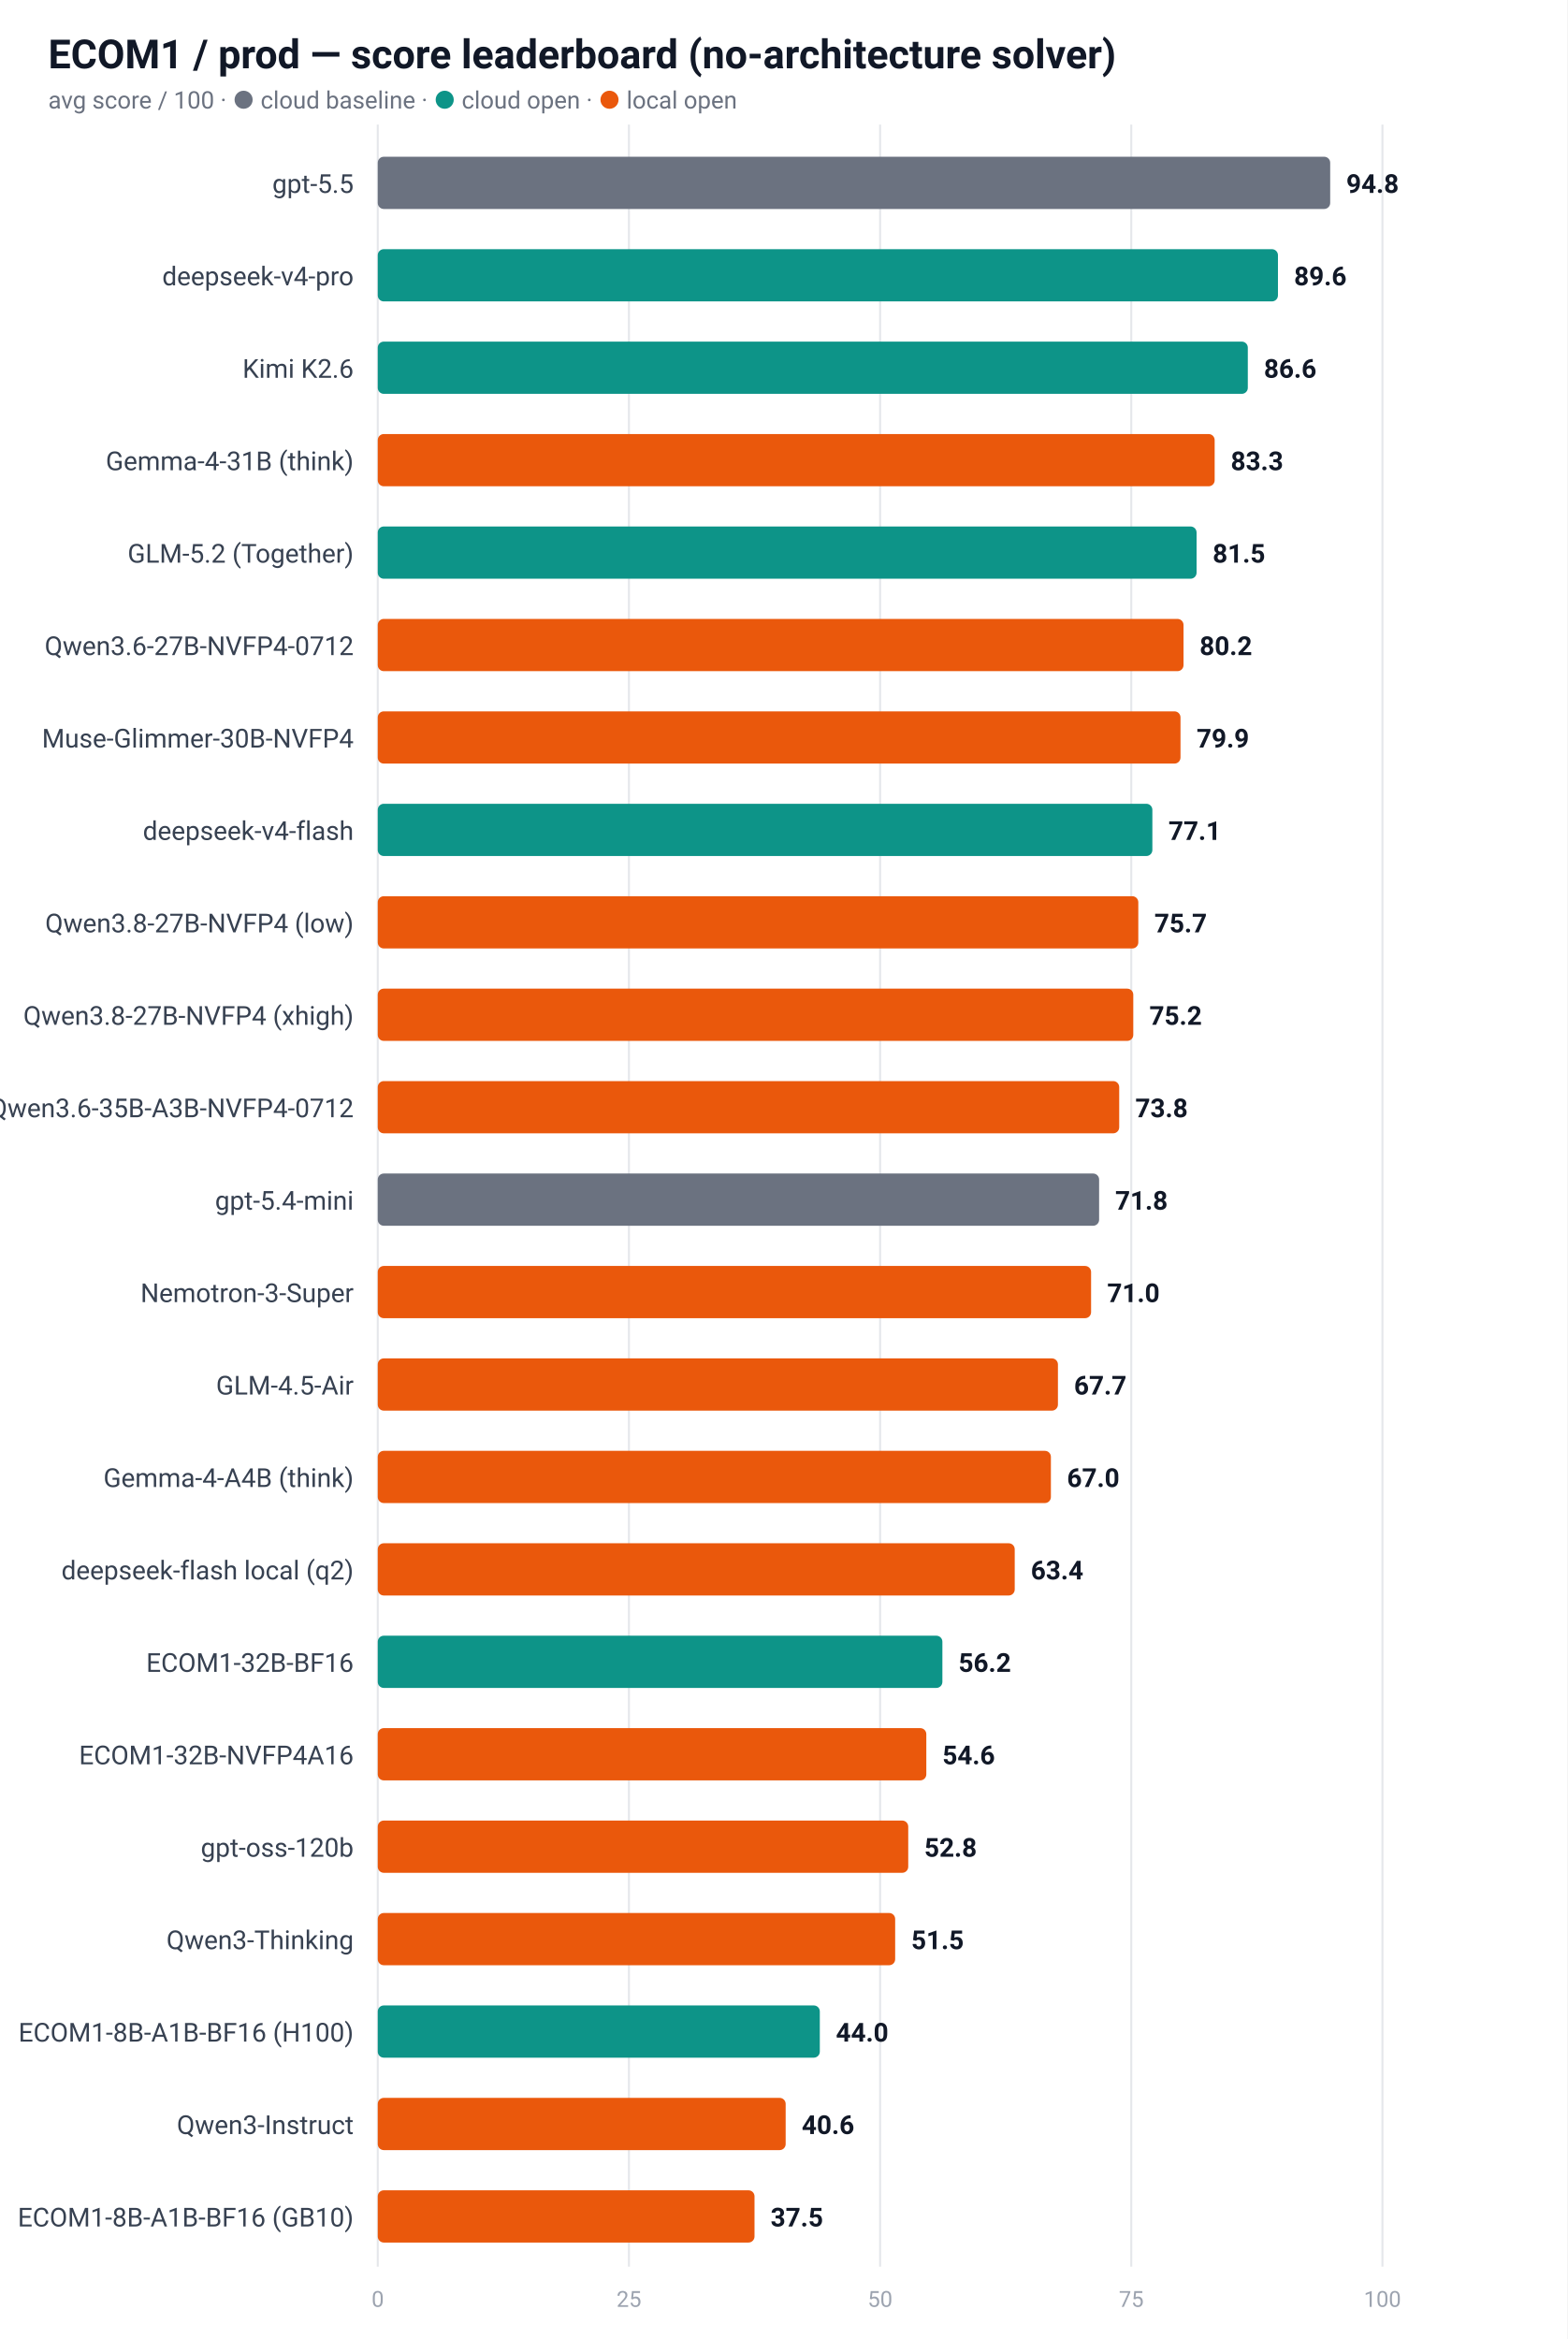
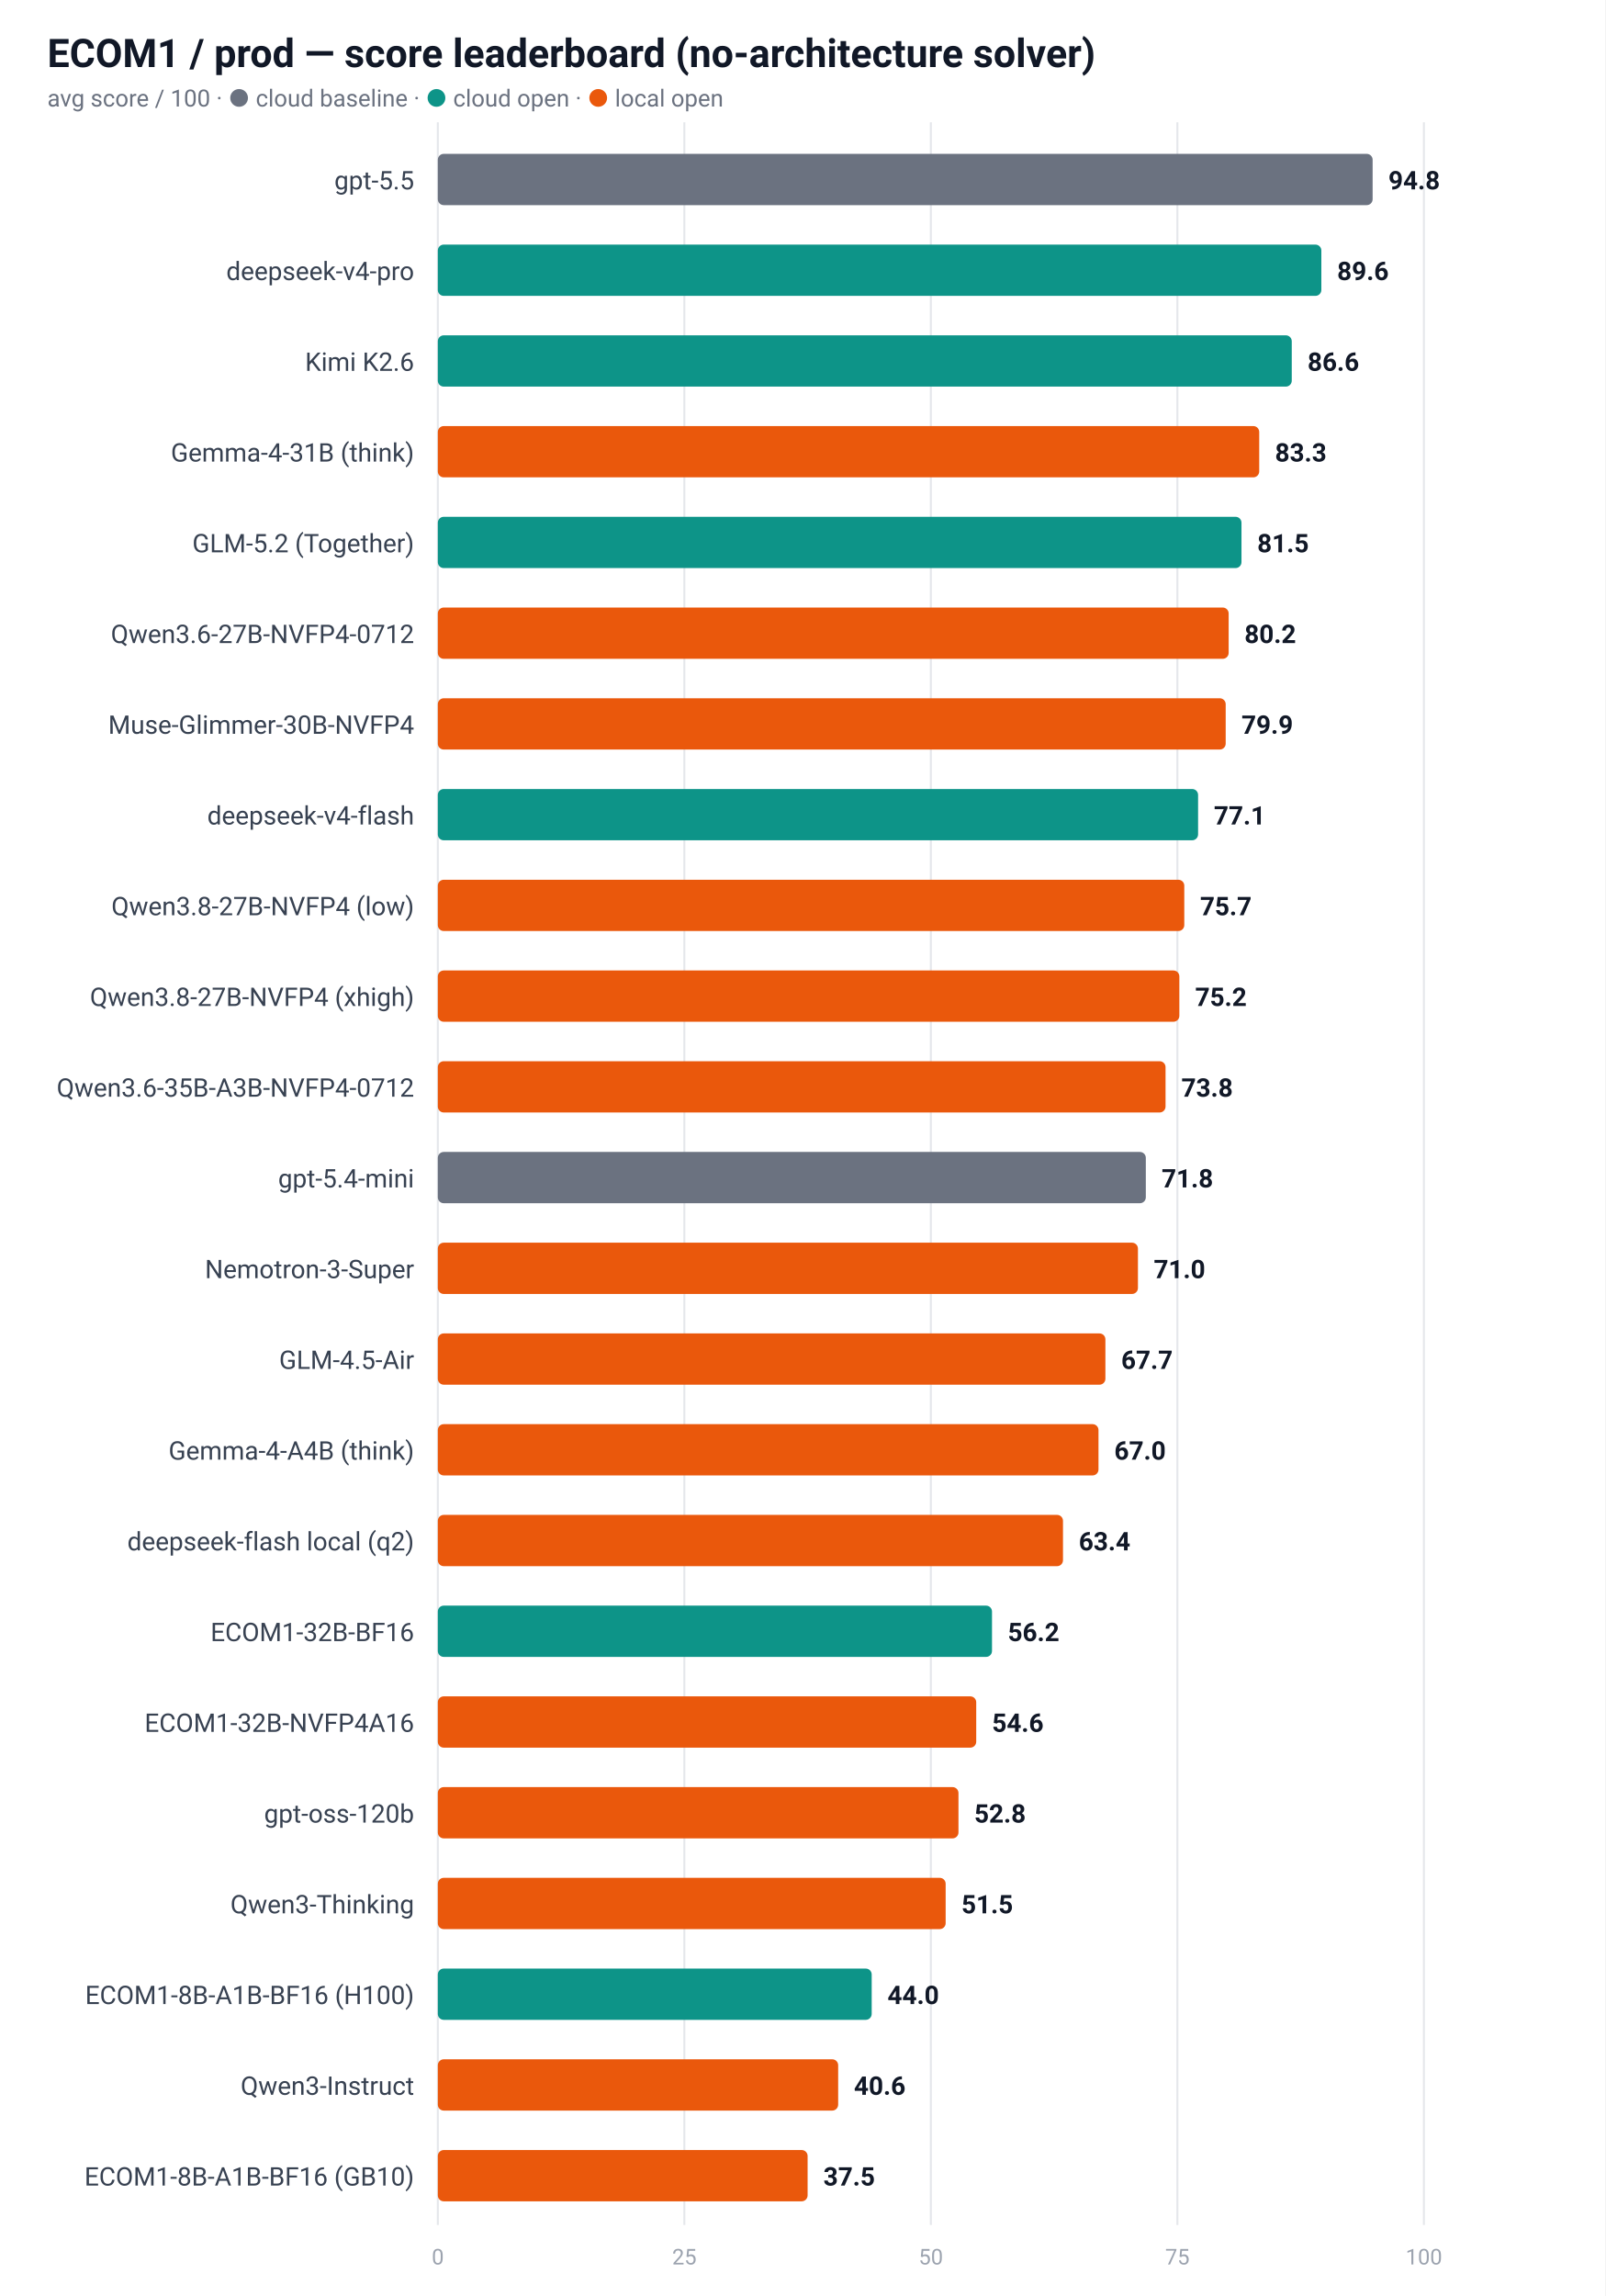
- <svg xmlns="http://www.w3.org/2000/svg" width="780" height="1164" font-family="-apple-system,Segoe UI,Roboto,sans-serif">
-   <rect width="780" height="1164" fill="#ffffff" />
+ <svg xmlns="http://www.w3.org/2000/svg" width="814" height="1164" font-family="-apple-system,Segoe UI,Roboto,sans-serif">
+   <rect width="814" height="1164" fill="#ffffff" />
  <text x="24" y="34" font-size="20" font-weight="700" fill="#111827">ECOM1 / prod — score leaderboard (no-architecture solver)</text>
  <text x="24" y="54" font-size="12" fill="#6b7280">avg score / 100 · <tspan fill="#6b7280">●</tspan> cloud baseline · <tspan fill="#0d9488">●</tspan> cloud open · <tspan fill="#ea580c">●</tspan> local open</text>
-   <line x1="188" y1="62" x2="188" y2="1128" stroke="#e5e7eb" />
-   <text x="188" y="1148" font-size="11" fill="#9ca3af" text-anchor="middle">0</text>
-   <line x1="313" y1="62" x2="313" y2="1128" stroke="#e5e7eb" />
-   <text x="313" y="1148" font-size="11" fill="#9ca3af" text-anchor="middle">25</text>
-   <line x1="438" y1="62" x2="438" y2="1128" stroke="#e5e7eb" />
-   <text x="438" y="1148" font-size="11" fill="#9ca3af" text-anchor="middle">50</text>
-   <line x1="563" y1="62" x2="563" y2="1128" stroke="#e5e7eb" />
-   <text x="563" y="1148" font-size="11" fill="#9ca3af" text-anchor="middle">75</text>
-   <line x1="688" y1="62" x2="688" y2="1128" stroke="#e5e7eb" />
-   <text x="688" y="1148" font-size="11" fill="#9ca3af" text-anchor="middle">100</text>
-   <text x="176" y="96" font-size="13" fill="#374151" text-anchor="end">gpt-5.5</text>
-   <rect x="188" y="78" width="474" height="26" rx="3" fill="#6b7280" />
-   <text x="670" y="96" font-size="13" font-weight="700" fill="#111827">94.8</text>
-   <text x="176" y="142" font-size="13" fill="#374151" text-anchor="end">deepseek-v4-pro</text>
-   <rect x="188" y="124" width="448" height="26" rx="3" fill="#0d9488" />
-   <text x="644" y="142" font-size="13" font-weight="700" fill="#111827">89.6</text>
-   <text x="176" y="188" font-size="13" fill="#374151" text-anchor="end">Kimi K2.6</text>
-   <rect x="188" y="170" width="433" height="26" rx="3" fill="#0d9488" />
-   <text x="629" y="188" font-size="13" font-weight="700" fill="#111827">86.6</text>
-   <text x="176" y="234" font-size="13" fill="#374151" text-anchor="end">Gemma-4-31B (think)</text>
-   <rect x="188" y="216" width="416.5" height="26" rx="3" fill="#ea580c" />
-   <text x="612.5" y="234" font-size="13" font-weight="700" fill="#111827">83.3</text>
-   <text x="176" y="280" font-size="13" fill="#374151" text-anchor="end">GLM-5.2 (Together)</text>
-   <rect x="188" y="262" width="407.5" height="26" rx="3" fill="#0d9488" />
-   <text x="603.5" y="280" font-size="13" font-weight="700" fill="#111827">81.5</text>
-   <text x="176" y="326" font-size="13" fill="#374151" text-anchor="end">Qwen3.6-27B-NVFP4-0712</text>
-   <rect x="188" y="308" width="401" height="26" rx="3" fill="#ea580c" />
-   <text x="597" y="326" font-size="13" font-weight="700" fill="#111827">80.2</text>
-   <text x="176" y="372" font-size="13" fill="#374151" text-anchor="end">Muse-Glimmer-30B-NVFP4</text>
-   <rect x="188" y="354" width="399.5" height="26" rx="3" fill="#ea580c" />
-   <text x="595.5" y="372" font-size="13" font-weight="700" fill="#111827">79.9</text>
-   <text x="176" y="418" font-size="13" fill="#374151" text-anchor="end">deepseek-v4-flash</text>
-   <rect x="188" y="400" width="385.5" height="26" rx="3" fill="#0d9488" />
-   <text x="581.5" y="418" font-size="13" font-weight="700" fill="#111827">77.1</text>
-   <text x="176" y="464" font-size="13" fill="#374151" text-anchor="end">Qwen3.8-27B-NVFP4 (low)</text>
-   <rect x="188" y="446" width="378.5" height="26" rx="3" fill="#ea580c" />
-   <text x="574.5" y="464" font-size="13" font-weight="700" fill="#111827">75.7</text>
-   <text x="176" y="510" font-size="13" fill="#374151" text-anchor="end">Qwen3.8-27B-NVFP4 (xhigh)</text>
-   <rect x="188" y="492" width="376" height="26" rx="3" fill="#ea580c" />
-   <text x="572" y="510" font-size="13" font-weight="700" fill="#111827">75.2</text>
-   <text x="176" y="556" font-size="13" fill="#374151" text-anchor="end">Qwen3.6-35B-A3B-NVFP4-0712</text>
-   <rect x="188" y="538" width="369" height="26" rx="3" fill="#ea580c" />
-   <text x="565" y="556" font-size="13" font-weight="700" fill="#111827">73.8</text>
-   <text x="176" y="602" font-size="13" fill="#374151" text-anchor="end">gpt-5.4-mini</text>
-   <rect x="188" y="584" width="359" height="26" rx="3" fill="#6b7280" />
-   <text x="555" y="602" font-size="13" font-weight="700" fill="#111827">71.8</text>
-   <text x="176" y="648" font-size="13" fill="#374151" text-anchor="end">Nemotron-3-Super</text>
-   <rect x="188" y="630" width="355" height="26" rx="3" fill="#ea580c" />
-   <text x="551" y="648" font-size="13" font-weight="700" fill="#111827">71.0</text>
-   <text x="176" y="694" font-size="13" fill="#374151" text-anchor="end">GLM-4.5-Air</text>
-   <rect x="188" y="676" width="338.5" height="26" rx="3" fill="#ea580c" />
-   <text x="534.5" y="694" font-size="13" font-weight="700" fill="#111827">67.7</text>
-   <text x="176" y="740" font-size="13" fill="#374151" text-anchor="end">Gemma-4-A4B (think)</text>
-   <rect x="188" y="722" width="335" height="26" rx="3" fill="#ea580c" />
-   <text x="531" y="740" font-size="13" font-weight="700" fill="#111827">67.0</text>
-   <text x="176" y="786" font-size="13" fill="#374151" text-anchor="end">deepseek-flash local (q2)</text>
-   <rect x="188" y="768" width="317" height="26" rx="3" fill="#ea580c" />
-   <text x="513" y="786" font-size="13" font-weight="700" fill="#111827">63.4</text>
-   <text x="176" y="832" font-size="13" fill="#374151" text-anchor="end">ECOM1-32B-BF16</text>
-   <rect x="188" y="814" width="281" height="26" rx="3" fill="#0d9488" />
-   <text x="477" y="832" font-size="13" font-weight="700" fill="#111827">56.2</text>
-   <text x="176" y="878" font-size="13" fill="#374151" text-anchor="end">ECOM1-32B-NVFP4A16</text>
-   <rect x="188" y="860" width="273" height="26" rx="3" fill="#ea580c" />
-   <text x="469" y="878" font-size="13" font-weight="700" fill="#111827">54.6</text>
-   <text x="176" y="924" font-size="13" fill="#374151" text-anchor="end">gpt-oss-120b</text>
-   <rect x="188" y="906" width="264" height="26" rx="3" fill="#ea580c" />
-   <text x="460" y="924" font-size="13" font-weight="700" fill="#111827">52.8</text>
-   <text x="176" y="970" font-size="13" fill="#374151" text-anchor="end">Qwen3-Thinking</text>
-   <rect x="188" y="952" width="257.5" height="26" rx="3" fill="#ea580c" />
-   <text x="453.5" y="970" font-size="13" font-weight="700" fill="#111827">51.5</text>
-   <text x="176" y="1016" font-size="13" fill="#374151" text-anchor="end">ECOM1-8B-A1B-BF16 (H100)</text>
-   <rect x="188" y="998" width="220" height="26" rx="3" fill="#0d9488" />
-   <text x="416" y="1016" font-size="13" font-weight="700" fill="#111827">44.0</text>
-   <text x="176" y="1062" font-size="13" fill="#374151" text-anchor="end">Qwen3-Instruct</text>
-   <rect x="188" y="1044" width="203" height="26" rx="3" fill="#ea580c" />
-   <text x="399" y="1062" font-size="13" font-weight="700" fill="#111827">40.6</text>
-   <text x="176" y="1108" font-size="13" fill="#374151" text-anchor="end">ECOM1-8B-A1B-BF16 (GB10)</text>
-   <rect x="188" y="1090" width="187.5" height="26" rx="3" fill="#ea580c" />
-   <text x="383.5" y="1108" font-size="13" font-weight="700" fill="#111827">37.5</text>
+   <line x1="222" y1="62" x2="222" y2="1128" stroke="#e5e7eb" />
+   <text x="222" y="1148" font-size="11" fill="#9ca3af" text-anchor="middle">0</text>
+   <line x1="347" y1="62" x2="347" y2="1128" stroke="#e5e7eb" />
+   <text x="347" y="1148" font-size="11" fill="#9ca3af" text-anchor="middle">25</text>
+   <line x1="472" y1="62" x2="472" y2="1128" stroke="#e5e7eb" />
+   <text x="472" y="1148" font-size="11" fill="#9ca3af" text-anchor="middle">50</text>
+   <line x1="597" y1="62" x2="597" y2="1128" stroke="#e5e7eb" />
+   <text x="597" y="1148" font-size="11" fill="#9ca3af" text-anchor="middle">75</text>
+   <line x1="722" y1="62" x2="722" y2="1128" stroke="#e5e7eb" />
+   <text x="722" y="1148" font-size="11" fill="#9ca3af" text-anchor="middle">100</text>
+   <text x="210" y="96" font-size="13" fill="#374151" text-anchor="end">gpt-5.5</text>
+   <rect x="222" y="78" width="474" height="26" rx="3" fill="#6b7280" />
+   <text x="704" y="96" font-size="13" font-weight="700" fill="#111827">94.8</text>
+   <text x="210" y="142" font-size="13" fill="#374151" text-anchor="end">deepseek-v4-pro</text>
+   <rect x="222" y="124" width="448" height="26" rx="3" fill="#0d9488" />
+   <text x="678" y="142" font-size="13" font-weight="700" fill="#111827">89.6</text>
+   <text x="210" y="188" font-size="13" fill="#374151" text-anchor="end">Kimi K2.6</text>
+   <rect x="222" y="170" width="433" height="26" rx="3" fill="#0d9488" />
+   <text x="663" y="188" font-size="13" font-weight="700" fill="#111827">86.6</text>
+   <text x="210" y="234" font-size="13" fill="#374151" text-anchor="end">Gemma-4-31B (think)</text>
+   <rect x="222" y="216" width="416.5" height="26" rx="3" fill="#ea580c" />
+   <text x="646.5" y="234" font-size="13" font-weight="700" fill="#111827">83.3</text>
+   <text x="210" y="280" font-size="13" fill="#374151" text-anchor="end">GLM-5.2 (Together)</text>
+   <rect x="222" y="262" width="407.5" height="26" rx="3" fill="#0d9488" />
+   <text x="637.5" y="280" font-size="13" font-weight="700" fill="#111827">81.5</text>
+   <text x="210" y="326" font-size="13" fill="#374151" text-anchor="end">Qwen3.6-27B-NVFP4-0712</text>
+   <rect x="222" y="308" width="401" height="26" rx="3" fill="#ea580c" />
+   <text x="631" y="326" font-size="13" font-weight="700" fill="#111827">80.2</text>
+   <text x="210" y="372" font-size="13" fill="#374151" text-anchor="end">Muse-Glimmer-30B-NVFP4</text>
+   <rect x="222" y="354" width="399.5" height="26" rx="3" fill="#ea580c" />
+   <text x="629.5" y="372" font-size="13" font-weight="700" fill="#111827">79.9</text>
+   <text x="210" y="418" font-size="13" fill="#374151" text-anchor="end">deepseek-v4-flash</text>
+   <rect x="222" y="400" width="385.5" height="26" rx="3" fill="#0d9488" />
+   <text x="615.5" y="418" font-size="13" font-weight="700" fill="#111827">77.1</text>
+   <text x="210" y="464" font-size="13" fill="#374151" text-anchor="end">Qwen3.8-27B-NVFP4 (low)</text>
+   <rect x="222" y="446" width="378.5" height="26" rx="3" fill="#ea580c" />
+   <text x="608.5" y="464" font-size="13" font-weight="700" fill="#111827">75.7</text>
+   <text x="210" y="510" font-size="13" fill="#374151" text-anchor="end">Qwen3.8-27B-NVFP4 (xhigh)</text>
+   <rect x="222" y="492" width="376" height="26" rx="3" fill="#ea580c" />
+   <text x="606" y="510" font-size="13" font-weight="700" fill="#111827">75.2</text>
+   <text x="210" y="556" font-size="13" fill="#374151" text-anchor="end">Qwen3.6-35B-A3B-NVFP4-0712</text>
+   <rect x="222" y="538" width="369" height="26" rx="3" fill="#ea580c" />
+   <text x="599" y="556" font-size="13" font-weight="700" fill="#111827">73.8</text>
+   <text x="210" y="602" font-size="13" fill="#374151" text-anchor="end">gpt-5.4-mini</text>
+   <rect x="222" y="584" width="359" height="26" rx="3" fill="#6b7280" />
+   <text x="589" y="602" font-size="13" font-weight="700" fill="#111827">71.8</text>
+   <text x="210" y="648" font-size="13" fill="#374151" text-anchor="end">Nemotron-3-Super</text>
+   <rect x="222" y="630" width="355" height="26" rx="3" fill="#ea580c" />
+   <text x="585" y="648" font-size="13" font-weight="700" fill="#111827">71.0</text>
+   <text x="210" y="694" font-size="13" fill="#374151" text-anchor="end">GLM-4.5-Air</text>
+   <rect x="222" y="676" width="338.5" height="26" rx="3" fill="#ea580c" />
+   <text x="568.5" y="694" font-size="13" font-weight="700" fill="#111827">67.7</text>
+   <text x="210" y="740" font-size="13" fill="#374151" text-anchor="end">Gemma-4-A4B (think)</text>
+   <rect x="222" y="722" width="335" height="26" rx="3" fill="#ea580c" />
+   <text x="565" y="740" font-size="13" font-weight="700" fill="#111827">67.0</text>
+   <text x="210" y="786" font-size="13" fill="#374151" text-anchor="end">deepseek-flash local (q2)</text>
+   <rect x="222" y="768" width="317" height="26" rx="3" fill="#ea580c" />
+   <text x="547" y="786" font-size="13" font-weight="700" fill="#111827">63.4</text>
+   <text x="210" y="832" font-size="13" fill="#374151" text-anchor="end">ECOM1-32B-BF16</text>
+   <rect x="222" y="814" width="281" height="26" rx="3" fill="#0d9488" />
+   <text x="511" y="832" font-size="13" font-weight="700" fill="#111827">56.2</text>
+   <text x="210" y="878" font-size="13" fill="#374151" text-anchor="end">ECOM1-32B-NVFP4A16</text>
+   <rect x="222" y="860" width="273" height="26" rx="3" fill="#ea580c" />
+   <text x="503" y="878" font-size="13" font-weight="700" fill="#111827">54.6</text>
+   <text x="210" y="924" font-size="13" fill="#374151" text-anchor="end">gpt-oss-120b</text>
+   <rect x="222" y="906" width="264" height="26" rx="3" fill="#ea580c" />
+   <text x="494" y="924" font-size="13" font-weight="700" fill="#111827">52.8</text>
+   <text x="210" y="970" font-size="13" fill="#374151" text-anchor="end">Qwen3-Thinking</text>
+   <rect x="222" y="952" width="257.5" height="26" rx="3" fill="#ea580c" />
+   <text x="487.5" y="970" font-size="13" font-weight="700" fill="#111827">51.5</text>
+   <text x="210" y="1016" font-size="13" fill="#374151" text-anchor="end">ECOM1-8B-A1B-BF16 (H100)</text>
+   <rect x="222" y="998" width="220" height="26" rx="3" fill="#0d9488" />
+   <text x="450" y="1016" font-size="13" font-weight="700" fill="#111827">44.0</text>
+   <text x="210" y="1062" font-size="13" fill="#374151" text-anchor="end">Qwen3-Instruct</text>
+   <rect x="222" y="1044" width="203" height="26" rx="3" fill="#ea580c" />
+   <text x="433" y="1062" font-size="13" font-weight="700" fill="#111827">40.6</text>
+   <text x="210" y="1108" font-size="13" fill="#374151" text-anchor="end">ECOM1-8B-A1B-BF16 (GB10)</text>
+   <rect x="222" y="1090" width="187.5" height="26" rx="3" fill="#ea580c" />
+   <text x="417.5" y="1108" font-size="13" font-weight="700" fill="#111827">37.5</text>
</svg>
